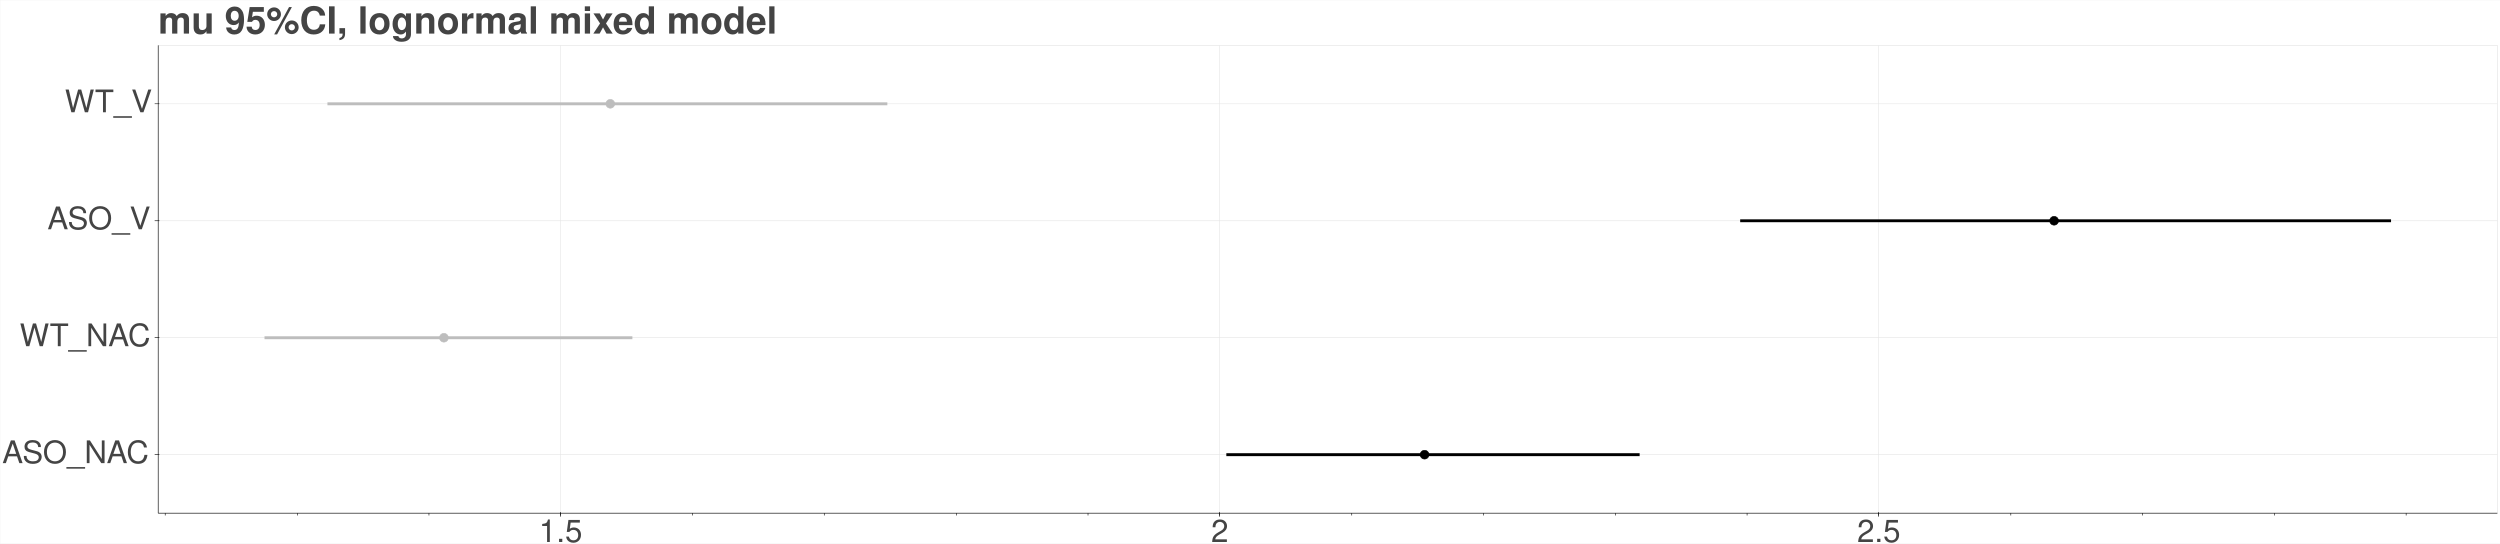
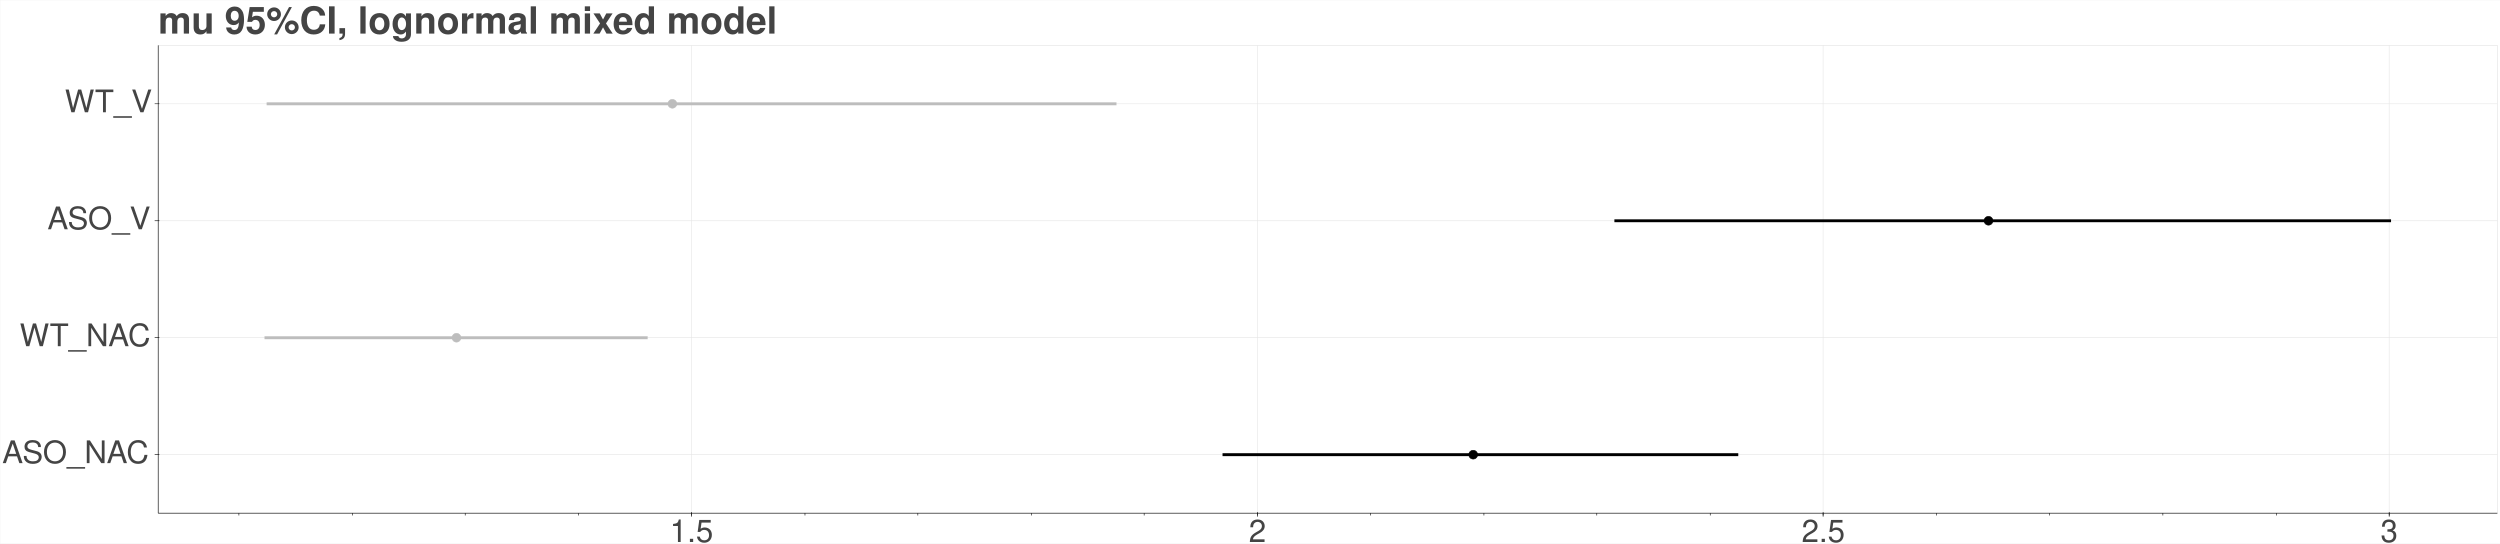
<svg xmlns="http://www.w3.org/2000/svg" version="1.1" width="4275" height="929">
  <defs>
-     <clipPath id="bWEHAnGkCizR">
+     <clipPath id="UAZOBaFGuVUS">
      <path fill="none" stroke="none" d="M 0.5 0.5 L 4275.5 0.5 L 4275.5 929.5 L 0.5 929.5 L 0.5 0.5 Z M 270.5 77.5 L 4270.5 77.5 L 4270.5 877.5 L 270.5 877.5 L 270.5 77.5 Z" clip-rule="evenodd" />
    </clipPath>
-     <clipPath id="qkxSpDvEwoSB">
+     <clipPath id="bGgWxsSEviHy">
      <path fill="none" stroke="none" d="M 270.5 77.5 L 4270.5 77.5 L 4270.5 877.5 L 270.5 877.5 L 270.5 77.5 Z" />
    </clipPath>
-     <clipPath id="VkfeyNptbyxG">
+     <clipPath id="xwxPLmNVexsB">
      <path fill="none" stroke="none" d="M 270.5 77.5 L 4270.5 77.5 L 4270.5 877.5 L 270.5 877.5 L 270.5 77.5 Z" />
    </clipPath>
-     <clipPath id="NXMmJiJUtaVD">
+     <clipPath id="JCnIoDXafzIT">
      <path fill="none" stroke="none" d="M 270.5 77.5 L 4270.5 77.5 L 4270.5 877.5 L 270.5 877.5 L 270.5 77.5 Z" />
    </clipPath>
-     <clipPath id="TKTATOXJnpQQ">
+     <clipPath id="AXpQeJfIUtuV">
      <path fill="none" stroke="none" d="M 270.5 77.5 L 4270.5 77.5 L 4270.5 877.5 L 270.5 877.5 L 270.5 77.5 Z" />
    </clipPath>
-     <clipPath id="eqRXBMtqkmzN">
+     <clipPath id="NFKWRzHHkrdB">
      <path fill="none" stroke="none" d="M 270.5 77.5 L 4270.5 77.5 L 4270.5 877.5 L 270.5 877.5 L 270.5 77.5 Z" />
    </clipPath>
-     <clipPath id="klqHaMhefwON">
+     <clipPath id="UiPbfKQfdxPz">
      <path fill="none" stroke="none" d="M 270.5 77.5 L 4270.5 77.5 L 4270.5 877.5 L 270.5 877.5 L 270.5 77.5 Z" />
    </clipPath>
-     <clipPath id="GJUEizfLJIGp">
+     <clipPath id="lFzpxDWTDNwm">
      <path fill="none" stroke="none" d="M 270.5 77.5 L 4270.5 77.5 L 4270.5 877.5 L 270.5 877.5 L 270.5 77.5 Z" />
    </clipPath>
-     <clipPath id="BPQofSoeJzhz">
+     <clipPath id="wTTehyxhCOLq">
      <path fill="none" stroke="none" d="M 270.5 77.5 L 4270.5 77.5 L 4270.5 877.5 L 270.5 877.5 L 270.5 77.5 Z" />
    </clipPath>
-     <clipPath id="ouTciOCzKGcu">
+     <clipPath id="vNZEnADFcqCW">
      <path fill="none" stroke="none" d="M 270.5 77.5 L 4270.5 77.5 L 4270.5 877.5 L 270.5 877.5 L 270.5 77.5 Z" />
    </clipPath>
-     <clipPath id="BWafUEVOEQVi">
+     <clipPath id="CoIGDuwWTENo">
      <path fill="none" stroke="none" d="M 270.5 77.5 L 4270.5 77.5 L 4270.5 877.5 L 270.5 877.5 L 270.5 77.5 Z" />
    </clipPath>
-     <clipPath id="yilngzZVtHox">
+     <clipPath id="ZZCWmcDamzRu">
      <path fill="none" stroke="none" d="M 270.5 77.5 L 4270.5 77.5 L 4270.5 877.5 L 270.5 877.5 L 270.5 77.5 Z" />
    </clipPath>
  </defs>
-   <path fill="rgb(255,255,255)" stroke="none" paint-order="stroke" d="M 0.5 0.5 L 4275.5 0.5 L 4275.5 929.5 L 0.5 929.5 L 0.5 0.5 Z" fill-opacity="1" clip-path="url(#bWEHAnGkCizR)" />
-   <path fill="rgb(255,255,255)" stroke="none" paint-order="stroke" d="M 270.5 77.5 L 4270.5 77.5 L 4270.5 877.5 L 270.5 877.5 L 270.5 77.5 Z" fill-opacity="1" />
-   <path fill="none" stroke="rgb(229,229,229)" paint-order="fill" d="M 270.5 77.5 L 4270.5 77.5 L 4270.5 877.5 L 270.5 877.5 L 270.5 77.5 Z" stroke-opacity="1" stroke-linejoin="bevel" stroke-miterlimit="10" />
-   <path fill="none" stroke="rgb(229,229,229)" paint-order="fill" d="M 958.5 877.5 L 958.5 77.5 M 2085.5 877.5 L 2085.5 77.5 M 3212.5 877.5 L 3212.5 77.5" stroke-opacity="1" stroke-linejoin="bevel" stroke-miterlimit="10" clip-path="url(#qkxSpDvEwoSB)" />
-   <path fill="none" stroke="rgb(229,229,229)" paint-order="fill" d="M 270.5 777.5 L 4270.5 777.5 M 270.5 577.5 L 4270.5 577.5 M 270.5 377.5 L 4270.5 377.5 M 270.5 177.5 L 4270.5 177.5" stroke-opacity="1" stroke-linejoin="bevel" stroke-miterlimit="10" clip-path="url(#VkfeyNptbyxG)" />
-   <path fill="rgb(189,189,189)" stroke="rgb(189,189,189)" paint-order="fill" d="M 1051.137 177.5 A 7.5 7.5 0 0 1 1036.137 177.5 A 7.5 7.5 0 0 1 1051.137 177.5" fill-opacity="1" clip-path="url(#NXMmJiJUtaVD)" stroke-opacity="1" stroke-linejoin="bevel" stroke-miterlimit="10" />
-   <path fill="none" stroke="rgb(189,189,189)" paint-order="fill" d="M 559.928 177.5 L 1517.362 177.5" stroke-opacity="1" stroke-linejoin="bevel" stroke-miterlimit="10" stroke-width="5" clip-path="url(#TKTATOXJnpQQ)" />
-   <path fill="rgb(0,0,0)" stroke="rgb(0,0,0)" paint-order="fill" d="M 3520.009 377.5 A 7.5 7.5 0 0 1 3505.009 377.5 A 7.5 7.5 0 0 1 3520.009 377.5" fill-opacity="1" clip-path="url(#eqRXBMtqkmzN)" stroke-opacity="1" stroke-linejoin="bevel" stroke-miterlimit="10" />
-   <path fill="none" stroke="rgb(0,0,0)" paint-order="fill" d="M 2975.701 377.5 L 4088.682 377.5" stroke-opacity="1" stroke-linejoin="bevel" stroke-miterlimit="10" stroke-width="5" clip-path="url(#klqHaMhefwON)" />
-   <path fill="rgb(189,189,189)" stroke="rgb(189,189,189)" paint-order="fill" d="M 766.617 577.5 A 7.5 7.5 0 0 1 751.617 577.5 A 7.5 7.5 0 0 1 766.617 577.5" fill-opacity="1" clip-path="url(#GJUEizfLJIGp)" stroke-opacity="1" stroke-linejoin="bevel" stroke-miterlimit="10" />
-   <path fill="none" stroke="rgb(189,189,189)" paint-order="fill" d="M 452.318 577.5 L 1081.356 577.5" stroke-opacity="1" stroke-linejoin="bevel" stroke-miterlimit="10" stroke-width="5" clip-path="url(#BPQofSoeJzhz)" />
-   <path fill="rgb(0,0,0)" stroke="rgb(0,0,0)" paint-order="fill" d="M 2443.527 777.5 A 7.5 7.5 0 0 1 2428.527 777.5 A 7.5 7.5 0 0 1 2443.527 777.5" fill-opacity="1" clip-path="url(#ouTciOCzKGcu)" stroke-opacity="1" stroke-linejoin="bevel" stroke-miterlimit="10" />
-   <path fill="none" stroke="rgb(0,0,0)" paint-order="fill" d="M 2097.027 777.5 L 2803.773 777.5" stroke-opacity="1" stroke-linejoin="bevel" stroke-miterlimit="10" stroke-width="5" clip-path="url(#BWafUEVOEQVi)" />
-   <path fill="none" stroke="rgb(0,0,0)" paint-order="fill" d="M 270.5 877.5 L 4270.5 877.5" stroke-opacity="1" stroke-linejoin="bevel" stroke-miterlimit="10" />
-   <path fill="none" stroke="rgb(0,0,0)" paint-order="fill" d="M 958.5 883.5 L 958.5 875.5 M 2085.5 883.5 L 2085.5 875.5 M 3212.5 883.5 L 3212.5 875.5" stroke-opacity="1" stroke-linejoin="bevel" stroke-miterlimit="10" />
-   <path fill="none" stroke="rgb(0,0,0)" paint-order="fill" d="M 733.5 881.5 L 733.5 877.5 M 508.5 881.5 L 508.5 877.5 M 282.5 881.5 L 282.5 877.5 M 958.5 881.5 L 958.5 877.5 M 1184.5 881.5 L 1184.5 877.5 M 1409.5 881.5 L 1409.5 877.5 M 1635.5 881.5 L 1635.5 877.5 M 1860.5 881.5 L 1860.5 877.5 M 2085.5 881.5 L 2085.5 877.5 M 2311.5 881.5 L 2311.5 877.5 M 2536.5 881.5 L 2536.5 877.5 M 2762.5 881.5 L 2762.5 877.5 M 2987.5 881.5 L 2987.5 877.5 M 3212.5 881.5 L 3212.5 877.5 M 3438.5 881.5 L 3438.5 877.5 M 3663.5 881.5 L 3663.5 877.5 M 3889.5 881.5 L 3889.5 877.5 M 4114.5 881.5 L 4114.5 877.5" stroke-opacity="1" stroke-linejoin="bevel" stroke-miterlimit="10" />
-   <text fill="rgb(68,68,68)" stroke="none" font-family="helvetica" font-size="40pt" font-style="normal" font-weight="normal" text-decoration="normal" x="921.182" y="926.375" text-anchor="start" dominant-baseline="alphabetic" transform="matrix(1, 0, 0, 1, 0.5, 0.5)" fill-opacity="1">1.5</text>
-   <text fill="none" stroke="rgb(0,0,0)" font-family="helvetica" font-size="40pt" font-style="normal" font-weight="normal" text-decoration="normal" x="921.182" y="926.375" text-anchor="start" dominant-baseline="alphabetic" transform="matrix(1, 0, 0, 1, 0.5, 0.5)" stroke-opacity="0" stroke-linejoin="bevel" stroke-miterlimit="10">1.5</text>
-   <text fill="rgb(68,68,68)" stroke="none" font-family="helvetica" font-size="40pt" font-style="normal" font-weight="normal" text-decoration="normal" x="2070.471" y="926.375" text-anchor="start" dominant-baseline="alphabetic" transform="matrix(1, 0, 0, 1, 0.5, 0.5)" fill-opacity="1">2</text>
-   <text fill="none" stroke="rgb(0,0,0)" font-family="helvetica" font-size="40pt" font-style="normal" font-weight="normal" text-decoration="normal" x="2070.471" y="926.375" text-anchor="start" dominant-baseline="alphabetic" transform="matrix(1, 0, 0, 1, 0.5, 0.5)" stroke-opacity="0" stroke-linejoin="bevel" stroke-miterlimit="10">2</text>
-   <text fill="rgb(68,68,68)" stroke="none" font-family="helvetica" font-size="40pt" font-style="normal" font-weight="normal" text-decoration="normal" x="3175.144" y="926.375" text-anchor="start" dominant-baseline="alphabetic" transform="matrix(1, 0, 0, 1, 0.5, 0.5)" fill-opacity="1">2.5</text>
-   <text fill="none" stroke="rgb(0,0,0)" font-family="helvetica" font-size="40pt" font-style="normal" font-weight="normal" text-decoration="normal" x="3175.144" y="926.375" text-anchor="start" dominant-baseline="alphabetic" transform="matrix(1, 0, 0, 1, 0.5, 0.5)" stroke-opacity="0" stroke-linejoin="bevel" stroke-miterlimit="10">2.5</text>
-   <path fill="none" stroke="rgb(0,0,0)" paint-order="fill" d="M 270.5 877.5 L 270.5 77.5" stroke-opacity="1" stroke-linejoin="bevel" stroke-miterlimit="10" />
-   <path fill="none" stroke="rgb(0,0,0)" paint-order="fill" d="M 264.5 777.5 L 272.5 777.5 M 264.5 577.5 L 272.5 577.5 M 264.5 377.5 L 272.5 377.5 M 264.5 177.5 L 272.5 177.5" stroke-opacity="1" stroke-linejoin="bevel" stroke-miterlimit="10" />
-   <path fill="none" stroke="rgb(0,0,0)" paint-order="fill" d="" stroke-opacity="1" stroke-linejoin="bevel" stroke-miterlimit="10" />
-   <text fill="rgb(68,68,68)" stroke="none" font-family="helvetica" font-size="40pt" font-style="normal" font-weight="normal" text-decoration="normal" x="3.317" y="791.5" text-anchor="start" dominant-baseline="alphabetic" transform="matrix(1, 0, 0, 1, 0.5, 0.5)" fill-opacity="1">ASO_NAC</text>
+   <path fill="#ffffff" stroke="none" paint-order="stroke" d="M 0.5 0.5 L 4275.5 0.5 L 4275.5 929.5 L 0.5 929.5 L 0.5 0.5 Z" clip-path="url(#UAZOBaFGuVUS)" />
+   <path fill="#ffffff" stroke="none" paint-order="stroke" d="M 270.5 77.5 L 4270.5 77.5 L 4270.5 877.5 L 270.5 877.5 L 270.5 77.5 Z" />
+   <path fill="none" stroke="#e5e5e5" paint-order="fill" d="M 270.5 77.5 L 4270.5 77.5 L 4270.5 877.5 L 270.5 877.5 L 270.5 77.5 Z" stroke-linejoin="bevel" stroke-miterlimit="10" />
+   <path fill="none" stroke="#e5e5e5" paint-order="fill" d="M 1182.5 877.5 L 1182.5 77.5 M 2150.5 877.5 L 2150.5 77.5 M 3117.5 877.5 L 3117.5 77.5 M 4085.5 877.5 L 4085.5 77.5" stroke-linejoin="bevel" stroke-miterlimit="10" clip-path="url(#bGgWxsSEviHy)" />
+   <path fill="none" stroke="#e5e5e5" paint-order="fill" d="M 270.5 777.5 L 4270.5 777.5 M 270.5 577.5 L 4270.5 577.5 M 270.5 377.5 L 4270.5 377.5 M 270.5 177.5 L 4270.5 177.5" stroke-linejoin="bevel" stroke-miterlimit="10" clip-path="url(#xwxPLmNVexsB)" />
+   <path fill="rgb(189,189,189)" stroke="rgb(189,189,189)" paint-order="fill" d="M 1157.243 177.5 A 7.5 7.5 0 0 1 1142.243 177.5 A 7.5 7.5 0 0 1 1157.243 177.5" fill-opacity="1" clip-path="url(#JCnIoDXafzIT)" stroke-opacity="1" stroke-linejoin="bevel" stroke-miterlimit="10" />
+   <path fill="none" stroke="#bdbdbd" paint-order="fill" d="M 455.935 177.5 L 1909.179 177.5" stroke-linejoin="bevel" stroke-miterlimit="10" stroke-width="5" clip-path="url(#AXpQeJfIUtuV)" />
+   <path fill="rgb(0,0,0)" stroke="rgb(0,0,0)" paint-order="fill" d="M 3407.837 377.5 A 7.5 7.5 0 0 1 3392.837 377.5 A 7.5 7.5 0 0 1 3407.837 377.5" fill-opacity="1" clip-path="url(#NFKWRzHHkrdB)" stroke-opacity="1" stroke-linejoin="bevel" stroke-miterlimit="10" />
+   <path fill="none" stroke="#000000" paint-order="fill" d="M 2760.611 377.5 L 4088.682 377.5" stroke-linejoin="bevel" stroke-miterlimit="10" stroke-width="5" clip-path="url(#UiPbfKQfdxPz)" />
+   <path fill="rgb(189,189,189)" stroke="rgb(189,189,189)" paint-order="fill" d="M 788.098 577.5 A 7.5 7.5 0 0 1 773.098 577.5 A 7.5 7.5 0 0 1 788.098 577.5" fill-opacity="1" clip-path="url(#lFzpxDWTDNwm)" stroke-opacity="1" stroke-linejoin="bevel" stroke-miterlimit="10" />
+   <path fill="none" stroke="#bdbdbd" paint-order="fill" d="M 452.318 577.5 L 1107.502 577.5" stroke-linejoin="bevel" stroke-miterlimit="10" stroke-width="5" clip-path="url(#wTTehyxhCOLq)" />
+   <path fill="rgb(0,0,0)" stroke="rgb(0,0,0)" paint-order="fill" d="M 2526.681 777.5 A 7.5 7.5 0 0 1 2511.681 777.5 A 7.5 7.5 0 0 1 2526.681 777.5" fill-opacity="1" clip-path="url(#vNZEnADFcqCW)" stroke-opacity="1" stroke-linejoin="bevel" stroke-miterlimit="10" />
+   <path fill="none" stroke="#000000" paint-order="fill" d="M 2090.53 777.5 L 2972.438 777.5" stroke-linejoin="bevel" stroke-miterlimit="10" stroke-width="5" clip-path="url(#CoIGDuwWTENo)" />
+   <path fill="none" stroke="black" paint-order="fill" d="M 270.5 877.5 L 4270.5 877.5" stroke-linejoin="bevel" stroke-miterlimit="10" />
+   <path fill="none" stroke="black" paint-order="fill" d="M 1182.5 883.5 L 1182.5 875.5 M 2150.5 883.5 L 2150.5 875.5 M 3117.5 883.5 L 3117.5 875.5 M 4085.5 883.5 L 4085.5 875.5" stroke-linejoin="bevel" stroke-miterlimit="10" />
+   <path fill="none" stroke="black" paint-order="fill" d="M 989.5 881.5 L 989.5 877.5 M 795.5 881.5 L 795.5 877.5 M 602.5 881.5 L 602.5 877.5 M 408.5 881.5 L 408.5 877.5 M 1182.5 881.5 L 1182.5 877.5 M 1376.5 881.5 L 1376.5 877.5 M 1569.5 881.5 L 1569.5 877.5 M 1763.5 881.5 L 1763.5 877.5 M 1956.5 881.5 L 1956.5 877.5 M 2150.5 881.5 L 2150.5 877.5 M 2343.5 881.5 L 2343.5 877.5 M 2537.5 881.5 L 2537.5 877.5 M 2730.5 881.5 L 2730.5 877.5 M 2924.5 881.5 L 2924.5 877.5 M 3117.5 881.5 L 3117.5 877.5 M 3311.5 881.5 L 3311.5 877.5 M 3504.5 881.5 L 3504.5 877.5 M 3698.5 881.5 L 3698.5 877.5 M 3892.5 881.5 L 3892.5 877.5 M 4085.5 881.5 L 4085.5 877.5" stroke-linejoin="bevel" stroke-miterlimit="10" />
+   <text fill="#444444" stroke="none" font-family="helvetica" font-size="40pt" font-style="normal" font-weight="normal" text-decoration="normal" x="1144.945" y="926.375" text-anchor="start" dominant-baseline="alphabetic" transform="matrix(1, 0, 0, 1, 0.5, 0.5)">1.5</text>
+   <text fill="none" stroke="rgb(0,0,0)" font-family="helvetica" font-size="40pt" font-style="normal" font-weight="normal" text-decoration="normal" x="1144.945" y="926.375" text-anchor="start" dominant-baseline="alphabetic" transform="matrix(1, 0, 0, 1, 0.5, 0.5)" stroke-opacity="0" stroke-linejoin="bevel" stroke-miterlimit="10">1.5</text>
+   <text fill="#444444" stroke="none" font-family="helvetica" font-size="40pt" font-style="normal" font-weight="normal" text-decoration="normal" x="2134.898" y="926.375" text-anchor="start" dominant-baseline="alphabetic" transform="matrix(1, 0, 0, 1, 0.5, 0.5)">2</text>
+   <text fill="none" stroke="rgb(0,0,0)" font-family="helvetica" font-size="40pt" font-style="normal" font-weight="normal" text-decoration="normal" x="2134.898" y="926.375" text-anchor="start" dominant-baseline="alphabetic" transform="matrix(1, 0, 0, 1, 0.5, 0.5)" stroke-opacity="0" stroke-linejoin="bevel" stroke-miterlimit="10">2</text>
+   <text fill="#444444" stroke="none" font-family="helvetica" font-size="40pt" font-style="normal" font-weight="normal" text-decoration="normal" x="3080.234" y="926.375" text-anchor="start" dominant-baseline="alphabetic" transform="matrix(1, 0, 0, 1, 0.5, 0.5)">2.5</text>
+   <text fill="none" stroke="rgb(0,0,0)" font-family="helvetica" font-size="40pt" font-style="normal" font-weight="normal" text-decoration="normal" x="3080.234" y="926.375" text-anchor="start" dominant-baseline="alphabetic" transform="matrix(1, 0, 0, 1, 0.5, 0.5)" stroke-opacity="0" stroke-linejoin="bevel" stroke-miterlimit="10">2.5</text>
+   <text fill="#444444" stroke="none" font-family="helvetica" font-size="40pt" font-style="normal" font-weight="normal" text-decoration="normal" x="4070.187" y="926.375" text-anchor="start" dominant-baseline="alphabetic" transform="matrix(1, 0, 0, 1, 0.5, 0.5)">3</text>
+   <text fill="none" stroke="rgb(0,0,0)" font-family="helvetica" font-size="40pt" font-style="normal" font-weight="normal" text-decoration="normal" x="4070.187" y="926.375" text-anchor="start" dominant-baseline="alphabetic" transform="matrix(1, 0, 0, 1, 0.5, 0.5)" stroke-opacity="0" stroke-linejoin="bevel" stroke-miterlimit="10">3</text>
+   <path fill="none" stroke="black" paint-order="fill" d="M 270.5 877.5 L 270.5 77.5" stroke-linejoin="bevel" stroke-miterlimit="10" />
+   <path fill="none" stroke="black" paint-order="fill" d="M 264.5 777.5 L 272.5 777.5 M 264.5 577.5 L 272.5 577.5 M 264.5 377.5 L 272.5 377.5 M 264.5 177.5 L 272.5 177.5" stroke-linejoin="bevel" stroke-miterlimit="10" />
+   <path fill="none" stroke="black" paint-order="fill" d="" stroke-linejoin="bevel" stroke-miterlimit="10" />
+   <text fill="#444444" stroke="none" font-family="helvetica" font-size="40pt" font-style="normal" font-weight="normal" text-decoration="normal" x="3.317" y="791.5" text-anchor="start" dominant-baseline="alphabetic" transform="matrix(1, 0, 0, 1, 0.5, 0.5)">ASO_NAC</text>
  <text fill="none" stroke="rgb(0,0,0)" font-family="helvetica" font-size="40pt" font-style="normal" font-weight="normal" text-decoration="normal" x="3.317" y="791.5" text-anchor="start" dominant-baseline="alphabetic" transform="matrix(1, 0, 0, 1, 0.5, 0.5)" stroke-opacity="0" stroke-linejoin="bevel" stroke-miterlimit="10">ASO_NAC</text>
-   <text fill="rgb(68,68,68)" stroke="none" font-family="helvetica" font-size="40pt" font-style="normal" font-weight="normal" text-decoration="normal" x="33.117" y="591.5" text-anchor="start" dominant-baseline="alphabetic" transform="matrix(1, 0, 0, 1, 0.5, 0.5)" fill-opacity="1">WT_NAC</text>
+   <text fill="#444444" stroke="none" font-family="helvetica" font-size="40pt" font-style="normal" font-weight="normal" text-decoration="normal" x="33.117" y="591.5" text-anchor="start" dominant-baseline="alphabetic" transform="matrix(1, 0, 0, 1, 0.5, 0.5)">WT_NAC</text>
  <text fill="none" stroke="rgb(0,0,0)" font-family="helvetica" font-size="40pt" font-style="normal" font-weight="normal" text-decoration="normal" x="33.117" y="591.5" text-anchor="start" dominant-baseline="alphabetic" transform="matrix(1, 0, 0, 1, 0.5, 0.5)" stroke-opacity="0" stroke-linejoin="bevel" stroke-miterlimit="10">WT_NAC</text>
-   <text fill="rgb(68,68,68)" stroke="none" font-family="helvetica" font-size="40pt" font-style="normal" font-weight="normal" text-decoration="normal" x="80.583" y="391.5" text-anchor="start" dominant-baseline="alphabetic" transform="matrix(1, 0, 0, 1, 0.5, 0.5)" fill-opacity="1">ASO_V</text>
+   <text fill="#444444" stroke="none" font-family="helvetica" font-size="40pt" font-style="normal" font-weight="normal" text-decoration="normal" x="80.583" y="391.5" text-anchor="start" dominant-baseline="alphabetic" transform="matrix(1, 0, 0, 1, 0.5, 0.5)">ASO_V</text>
  <text fill="none" stroke="rgb(0,0,0)" font-family="helvetica" font-size="40pt" font-style="normal" font-weight="normal" text-decoration="normal" x="80.583" y="391.5" text-anchor="start" dominant-baseline="alphabetic" transform="matrix(1, 0, 0, 1, 0.5, 0.5)" stroke-opacity="0" stroke-linejoin="bevel" stroke-miterlimit="10">ASO_V</text>
-   <text fill="rgb(68,68,68)" stroke="none" font-family="helvetica" font-size="40pt" font-style="normal" font-weight="normal" text-decoration="normal" x="110.383" y="191.5" text-anchor="start" dominant-baseline="alphabetic" transform="matrix(1, 0, 0, 1, 0.5, 0.5)" fill-opacity="1">WT_V</text>
+   <text fill="#444444" stroke="none" font-family="helvetica" font-size="40pt" font-style="normal" font-weight="normal" text-decoration="normal" x="110.383" y="191.5" text-anchor="start" dominant-baseline="alphabetic" transform="matrix(1, 0, 0, 1, 0.5, 0.5)">WT_V</text>
  <text fill="none" stroke="rgb(0,0,0)" font-family="helvetica" font-size="40pt" font-style="normal" font-weight="normal" text-decoration="normal" x="110.383" y="191.5" text-anchor="start" dominant-baseline="alphabetic" transform="matrix(1, 0, 0, 1, 0.5, 0.5)" stroke-opacity="0" stroke-linejoin="bevel" stroke-miterlimit="10">WT_V</text>
-   <text fill="rgb(68,68,68)" stroke="none" font-family="helvetica" font-size="48pt" font-style="normal" font-weight="bold" text-decoration="normal" x="0" y="50" text-anchor="start" dominant-baseline="alphabetic" transform="matrix(1, 0, 0, 1, 270.5, 7.5)" fill-opacity="1">mu 95%CI, lognormal mixed model</text>
+   <text fill="#444444" stroke="none" font-family="helvetica" font-size="48pt" font-style="normal" font-weight="bold" text-decoration="normal" x="0" y="50" text-anchor="start" dominant-baseline="alphabetic" transform="matrix(1, 0, 0, 1, 270.5, 7.5)">mu 95%CI, lognormal mixed model</text>
  <text fill="none" stroke="rgb(0,0,0)" font-family="helvetica" font-size="48pt" font-style="normal" font-weight="bold" text-decoration="normal" x="0" y="50" text-anchor="start" dominant-baseline="alphabetic" transform="matrix(1, 0, 0, 1, 270.5, 7.5)" stroke-opacity="0" stroke-miterlimit="10" stroke-dasharray="">mu 95%CI, lognormal mixed model</text>
</svg>
